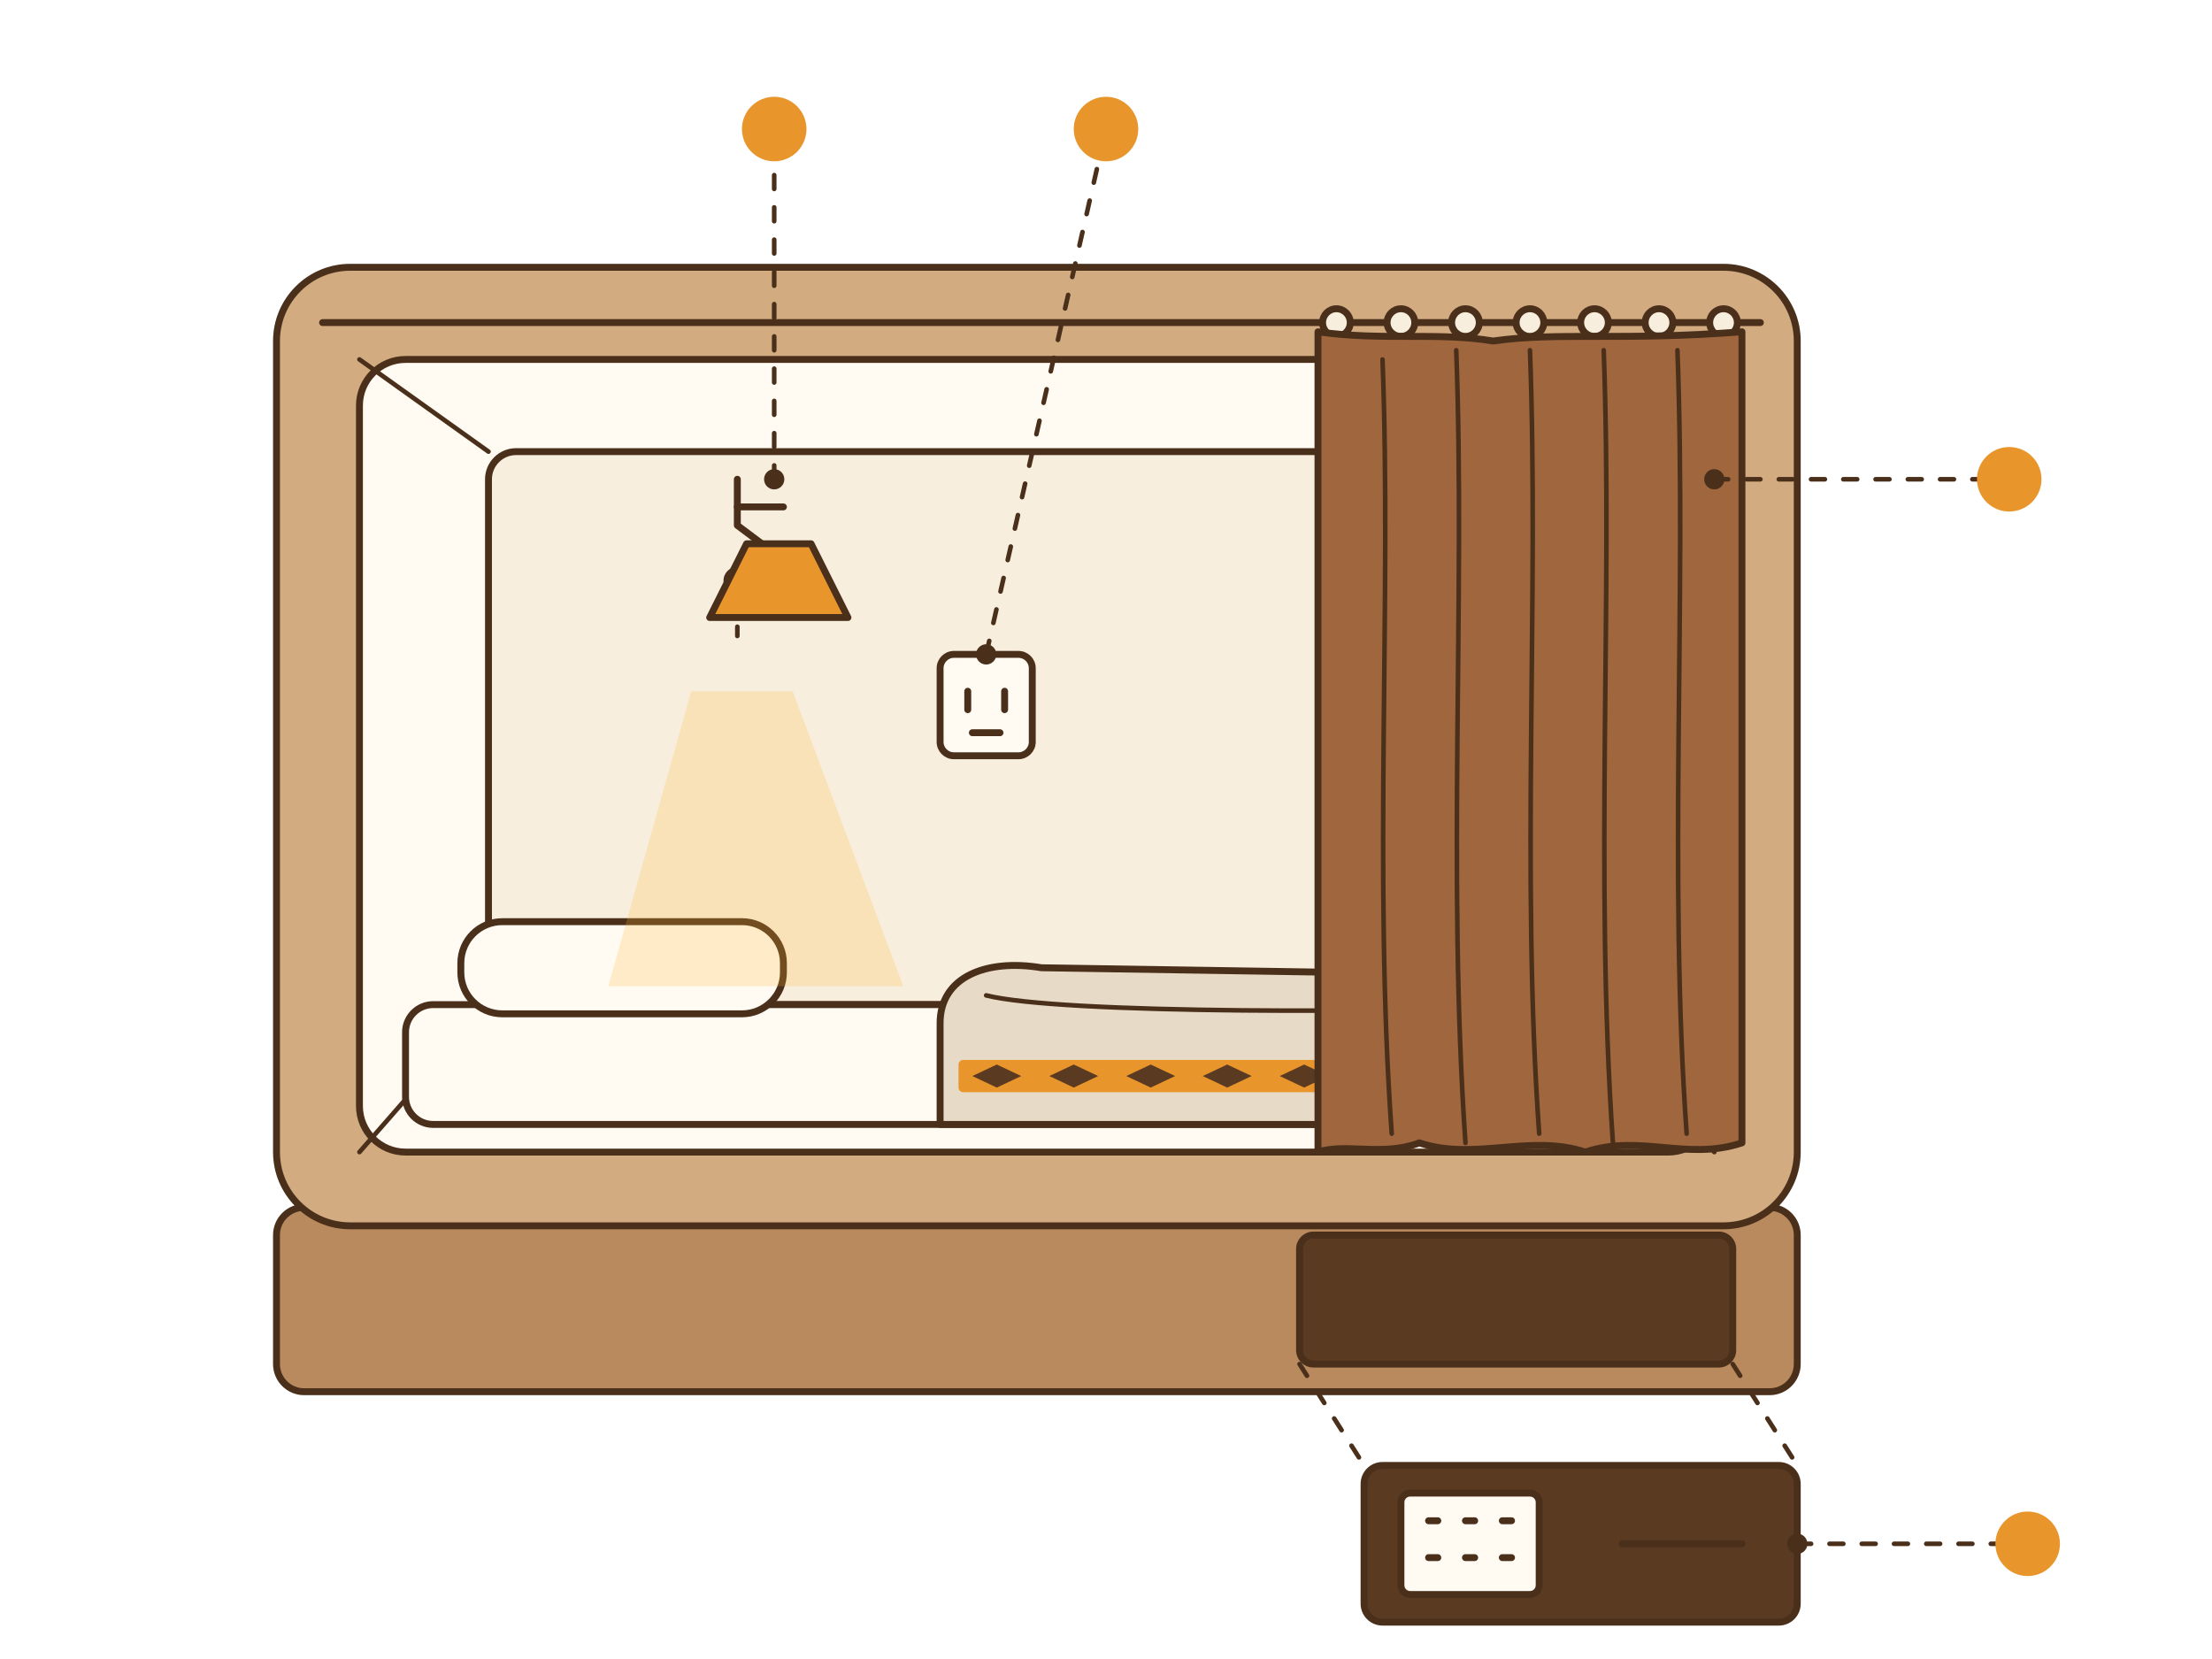
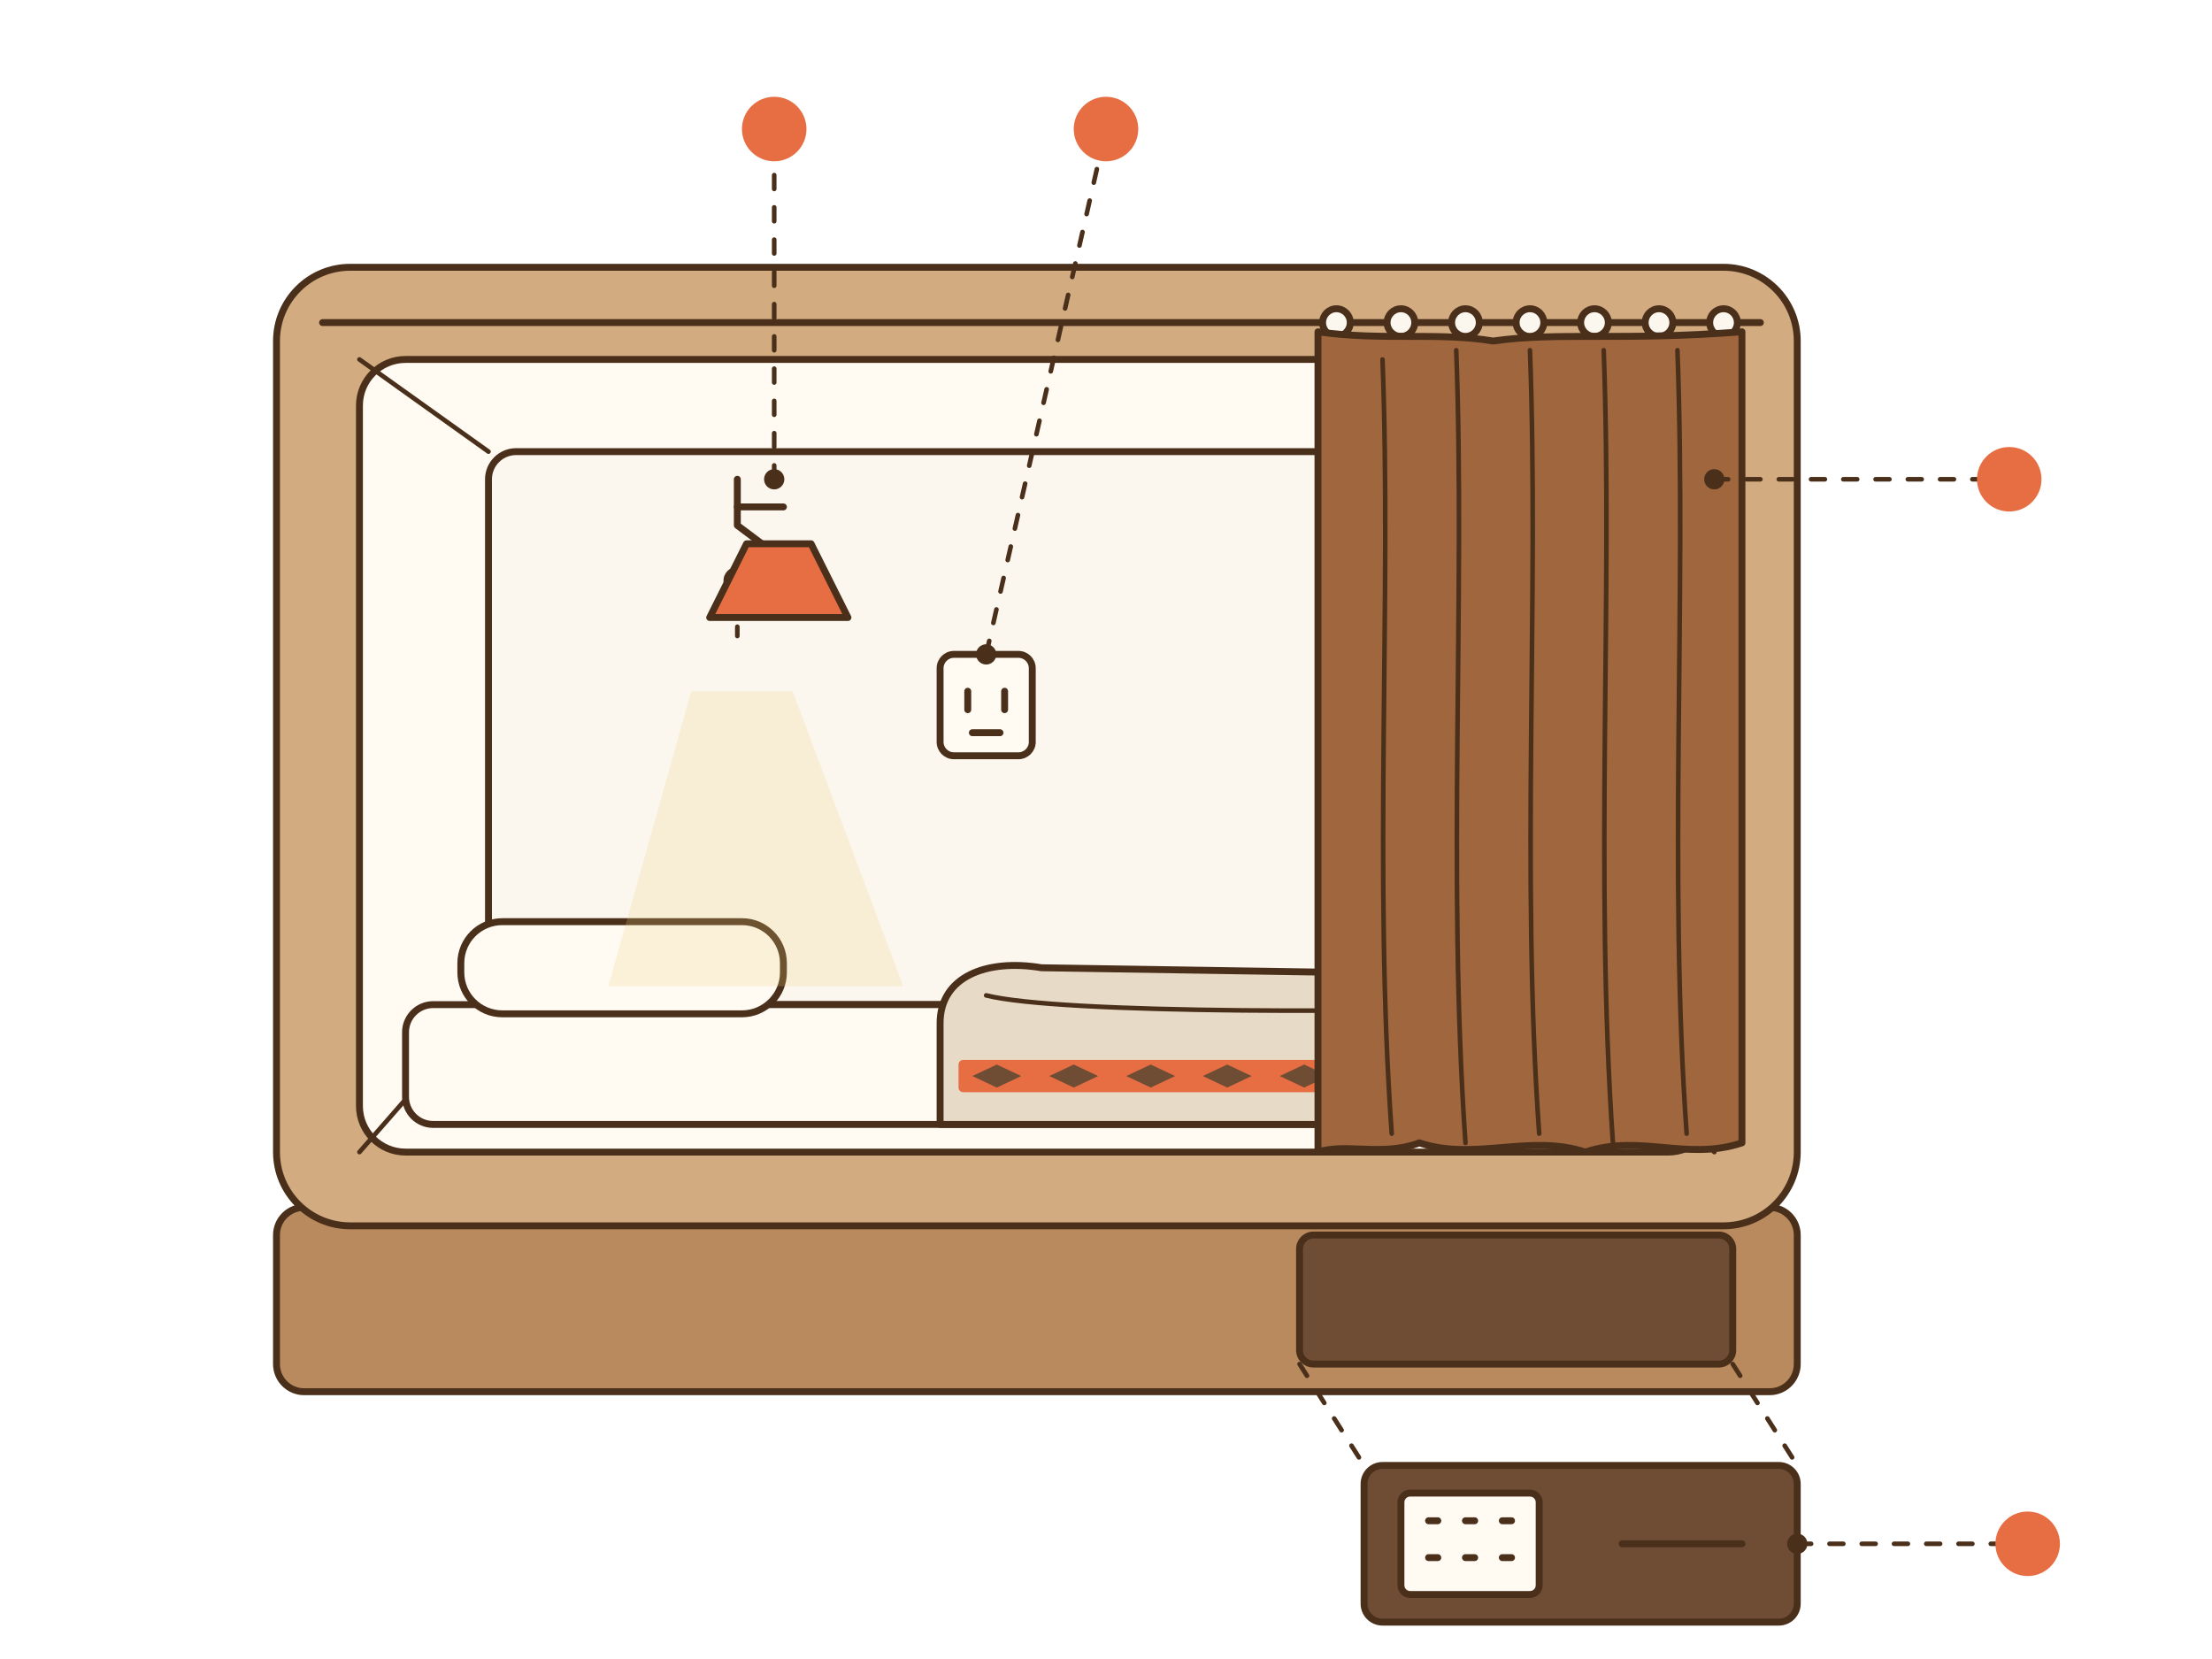
<svg xmlns="http://www.w3.org/2000/svg" viewBox="0 0 480 360" width="480" height="360">
-   <style>.l,.h{fill:none;stroke:#4a2f1b;stroke-linecap:round;stroke-linejoin:round;vector-effect:non-scaling-stroke}.l{stroke-width:1.5}.h{stroke-width:1}.d{stroke-dasharray:3 4}.f{stroke:#4a2f1b;stroke-width:1.5;stroke-linejoin:round;vector-effect:non-scaling-stroke}.c{fill:#f7eedd}.p{fill:#fffaf2}.s{fill:#e7dac6}.w{fill:#d2ab80}.wd{fill:#b98a5e}.b{fill:#5b3a22}.a{fill:#e8952b}.y{fill:#f4c95d}.g{fill:#9aa585}.r{fill:#b86a3f}.k{fill:#4a2f1b}.cu{fill:#a0673f}.in{fill:#f8dea2}.glow{fill:#fdb833;opacity:.22}.steam{fill:none;stroke:#8c7b66;stroke-width:1;stroke-linecap:round;vector-effect:non-scaling-stroke}.lichen{fill:none;stroke:#8f9a7a;stroke-width:4;stroke-linecap:round;vector-effect:non-scaling-stroke}.dusk{fill:#f6d9b0}.bank{fill:#b5b8ae}.river1{fill:#efd6b4}.river2{fill:#e4c6a0}.glint{fill:none;stroke:#fffaf2;stroke-width:1.5;stroke-linecap:round;vector-effect:non-scaling-stroke}.water{fill:none;stroke:#8fa7ad;stroke-width:1.5;stroke-linecap:round;stroke-dasharray:6 7;vector-effect:non-scaling-stroke}@media (prefers-color-scheme:dark){.l,.h,.f{stroke:#dccdb6}.c{fill:#2b1f15}.p{fill:#3a2b1f}.s{fill:#34281d}.w{fill:#6f5038}.wd{fill:#5b412d}.dusk{fill:#3a2618}.bank{fill:#2e2721}.river1{fill:#251b14}.river2{fill:#1f1711}.glint{stroke:#e8952b}.in{fill:#e3ad4c}.b{fill:#8a6444}.k{fill:#dccdb6}.cu{fill:#7a4f31}.g{fill:#6f7a60}.r{fill:#8f5334}.glow{opacity:.2}.steam{stroke:#a8987f}.water{stroke:#7f969c}}</style>
+   <style>.l,.h{fill:none;stroke:#4a2f1b;stroke-linecap:round;stroke-linejoin:round;vector-effect:non-scaling-stroke}.l{stroke-width:1.5}.h{stroke-width:1}.d{stroke-dasharray:3 4}.f{stroke:#4a2f1b;stroke-width:1.5;stroke-linejoin:round;vector-effect:non-scaling-stroke}.c{fill:#fbf6ee}.p{fill:#fffaf2}.s{fill:#e7dac6}.w{fill:#d2ab80}.wd{fill:#b98a5e}.b{fill:#6f4d35}.a{fill:#e76e43}.y{fill:#eed079}.g{fill:#9aa585}.r{fill:#b86a3f}.k{fill:#4a2f1b}.cu{fill:#a0673f}.in{fill:#f8dea2}.glow{fill:#eed079;opacity:.22}.steam{fill:none;stroke:#8c7b66;stroke-width:1;stroke-linecap:round;vector-effect:non-scaling-stroke}.lichen{fill:none;stroke:#8f9a7a;stroke-width:4;stroke-linecap:round;vector-effect:non-scaling-stroke}.dusk{fill:#f6d9b0}.bank{fill:#b5b8ae}.river1{fill:#efd6b4}.river2{fill:#e4c6a0}.glint{fill:none;stroke:#fffaf2;stroke-width:1.5;stroke-linecap:round;vector-effect:non-scaling-stroke}.water{fill:none;stroke:#8fa7ad;stroke-width:1.5;stroke-linecap:round;stroke-dasharray:6 7;vector-effect:non-scaling-stroke}@media (prefers-color-scheme:dark){.l,.h,.f{stroke:#dccdb6}.c{fill:#2c1e13}.p{fill:#3a2b1f}.s{fill:#34281d}.w{fill:#6f5038}.wd{fill:#5b412d}.dusk{fill:#3a2618}.bank{fill:#2e2721}.river1{fill:#251b14}.river2{fill:#1f1711}.glint{stroke:#e76e43}.in{fill:#e3ad4c}.b{fill:#8a6444}.k{fill:#dccdb6}.cu{fill:#7a4f31}.g{fill:#6f7a60}.r{fill:#8f5334}.glow{opacity:.2}.steam{stroke:#a8987f}.water{stroke:#7f969c}}</style>
  <rect class="wd f" x="60" y="262" width="330" height="40" rx="6" />
  <rect class="b f" x="282" y="268" width="94" height="28" rx="3" />
  <rect class="w f" x="60" y="58" width="330" height="208" rx="16" />
  <rect class="p f" x="78" y="78" width="294" height="172" rx="10" />
  <rect class="c f" x="106" y="98" width="238" height="120" rx="6" />
  <path class="h" d="M78 78 106 98M372 78 344 98M78 250 106 218M372 250 344 218" />
  <rect class="p f" x="88" y="218" width="274" height="26" rx="6" />
  <rect class="p f" x="100" y="200" width="70" height="20" rx="9" />
  <path class="s f" d="M204 244V222C204 212 214 208 226 210L354 212C360 212 362 216 362 222V244Z" />
  <path class="h" d="M214 216C230 220 300 220 352 218" />
  <rect class="a" x="208" y="230" width="150" height="7" rx="1" />
  <path class="b" d="M216.3 231l5.3 2.5l-5.3 2.5l-5.3 -2.5ZM233 231l5.3 2.5l-5.3 2.5l-5.3 -2.5ZM249.7 231l5.3 2.5l-5.3 2.5l-5.3 -2.5ZM266.3 231l5.3 2.5l-5.3 2.5l-5.3 -2.5ZM283 231l5.3 2.5l-5.3 2.5l-5.3 -2.5ZM299.7 231l5.3 2.5l-5.3 2.5l-5.3 -2.5ZM316.3 231l5.3 2.5l-5.3 2.5l-5.3 -2.5ZM333 231l5.3 2.5l-5.3 2.5l-5.3 -2.5ZM349.7 231l5.3 2.5l-5.3 2.5l-5.3 -2.5Z" />
  <path class="glow" d="M150 150L132 214H196L172 150Z" />
  <circle class="k" cx="160" cy="126" r="3" />
  <path class="h d" d="M160 129V138" />
  <path class="l" d="M160 104V114L168 120" />
  <path class="l" d="M160 110H170" />
  <path class="a f" d="M162 118 176 118 184 134 154 134Z" />
  <rect class="p f" x="204" y="142" width="20" height="22" rx="3" />
  <path class="l" d="M210 150V154M218 150V154M211 159H217" />
  <path class="l" d="M70 70H382" />
  <circle class="c f" cx="290" cy="70" r="3" />
  <circle class="c f" cx="304" cy="70" r="3" />
  <circle class="c f" cx="318" cy="70" r="3" />
  <circle class="c f" cx="332" cy="70" r="3" />
  <circle class="c f" cx="346" cy="70" r="3" />
  <circle class="c f" cx="360" cy="70" r="3" />
  <circle class="c f" cx="374" cy="70" r="3" />
  <path class="cu f" d="M286 72C300 74 312 72 324 74C338 72 352 74 378 72V248C366 252 356 246 344 250C332 246 320 252 308 248C300 251 292 248 286 250Z" />
  <path class="h" d="M300 78C302 130 298 190 302 246M316 76C318 130 314 190 318 248M332 76C334 130 330 190 334 246M348 76C350 130 346 190 350 248M364 76C366 130 362 190 366 246" />
  <path class="h d" d="M282 296 296 318M376 296 390 318" />
  <rect class="b f" x="296" y="318" width="94" height="34" rx="4" />
  <rect class="p f" x="304" y="324" width="30" height="22" rx="2" />
  <path class="l" d="M310 330H312M318 330H320M326 330H328M310 338H312M318 338H320M326 338H328" />
  <path class="l" d="M352 335H378" />
  <path class="h d" d="M372 104L436 104" />
  <circle class="k" cx="372" cy="104" r="2.2" />
  <circle class="a" cx="436" cy="104" r="7" />
  <path class="h d" d="M168 104L168 28" />
  <circle class="k" cx="168" cy="104" r="2.2" />
  <circle class="a" cx="168" cy="28" r="7" />
  <path class="h d" d="M214 142L240 28" />
  <circle class="k" cx="214" cy="142" r="2.2" />
  <circle class="a" cx="240" cy="28" r="7" />
  <path class="h d" d="M390 335L440 335" />
  <circle class="k" cx="390" cy="335" r="2.2" />
  <circle class="a" cx="440" cy="335" r="7" />
</svg>
